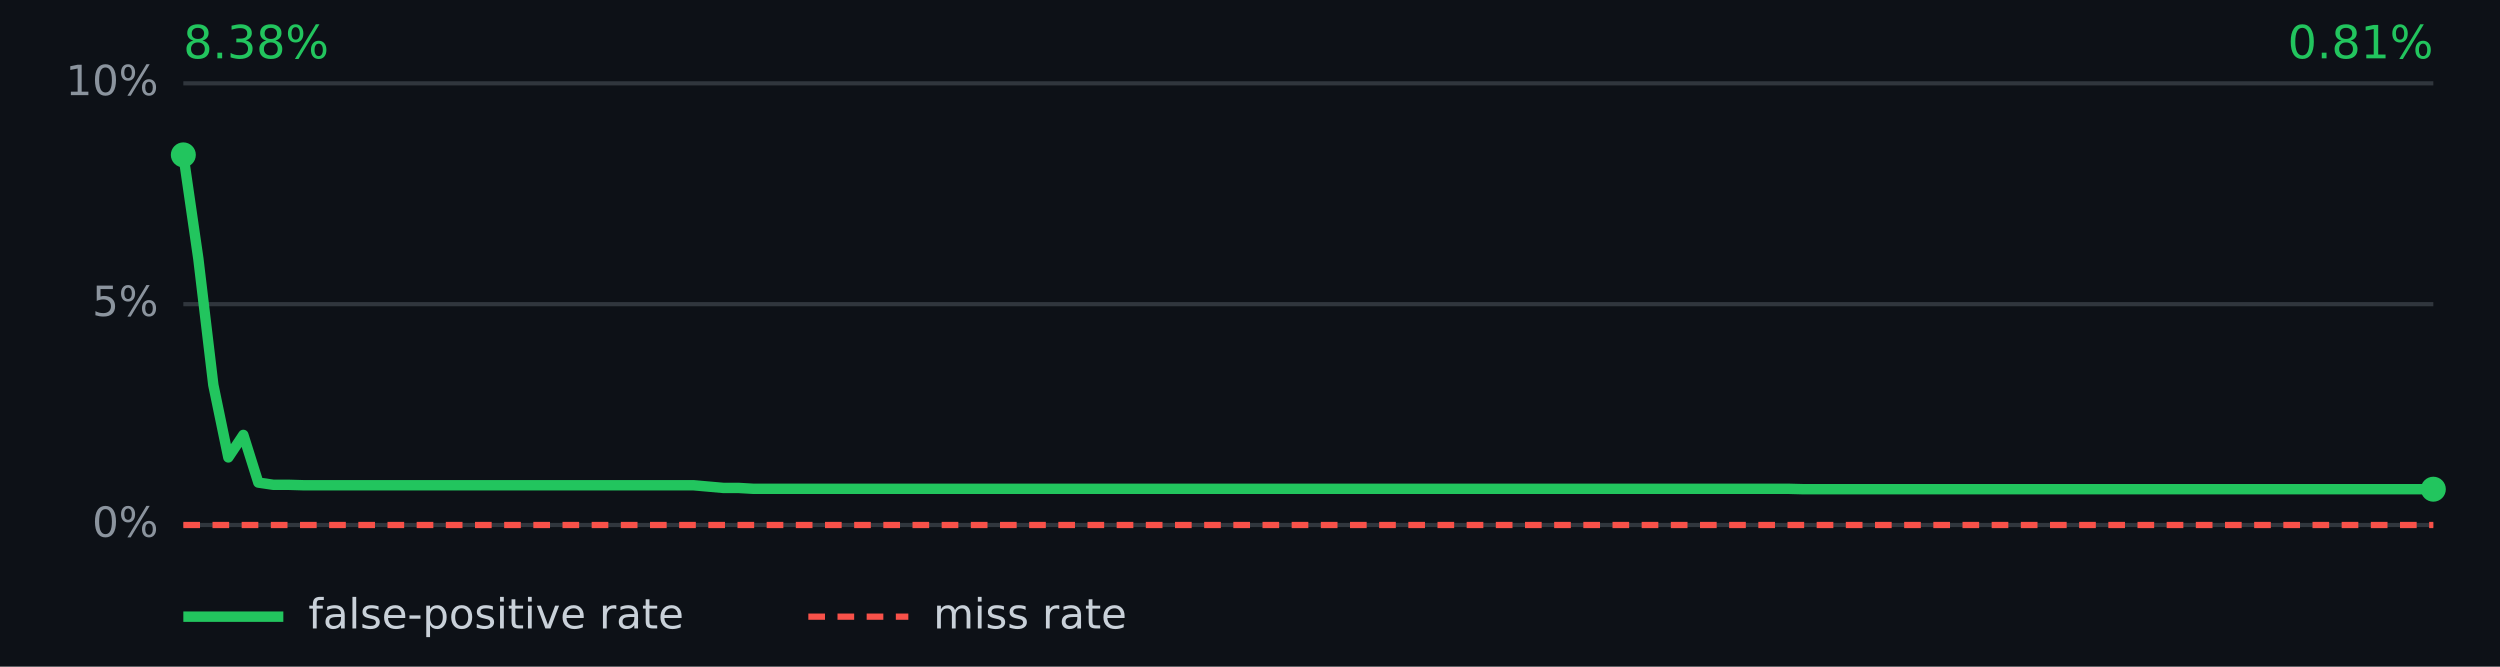
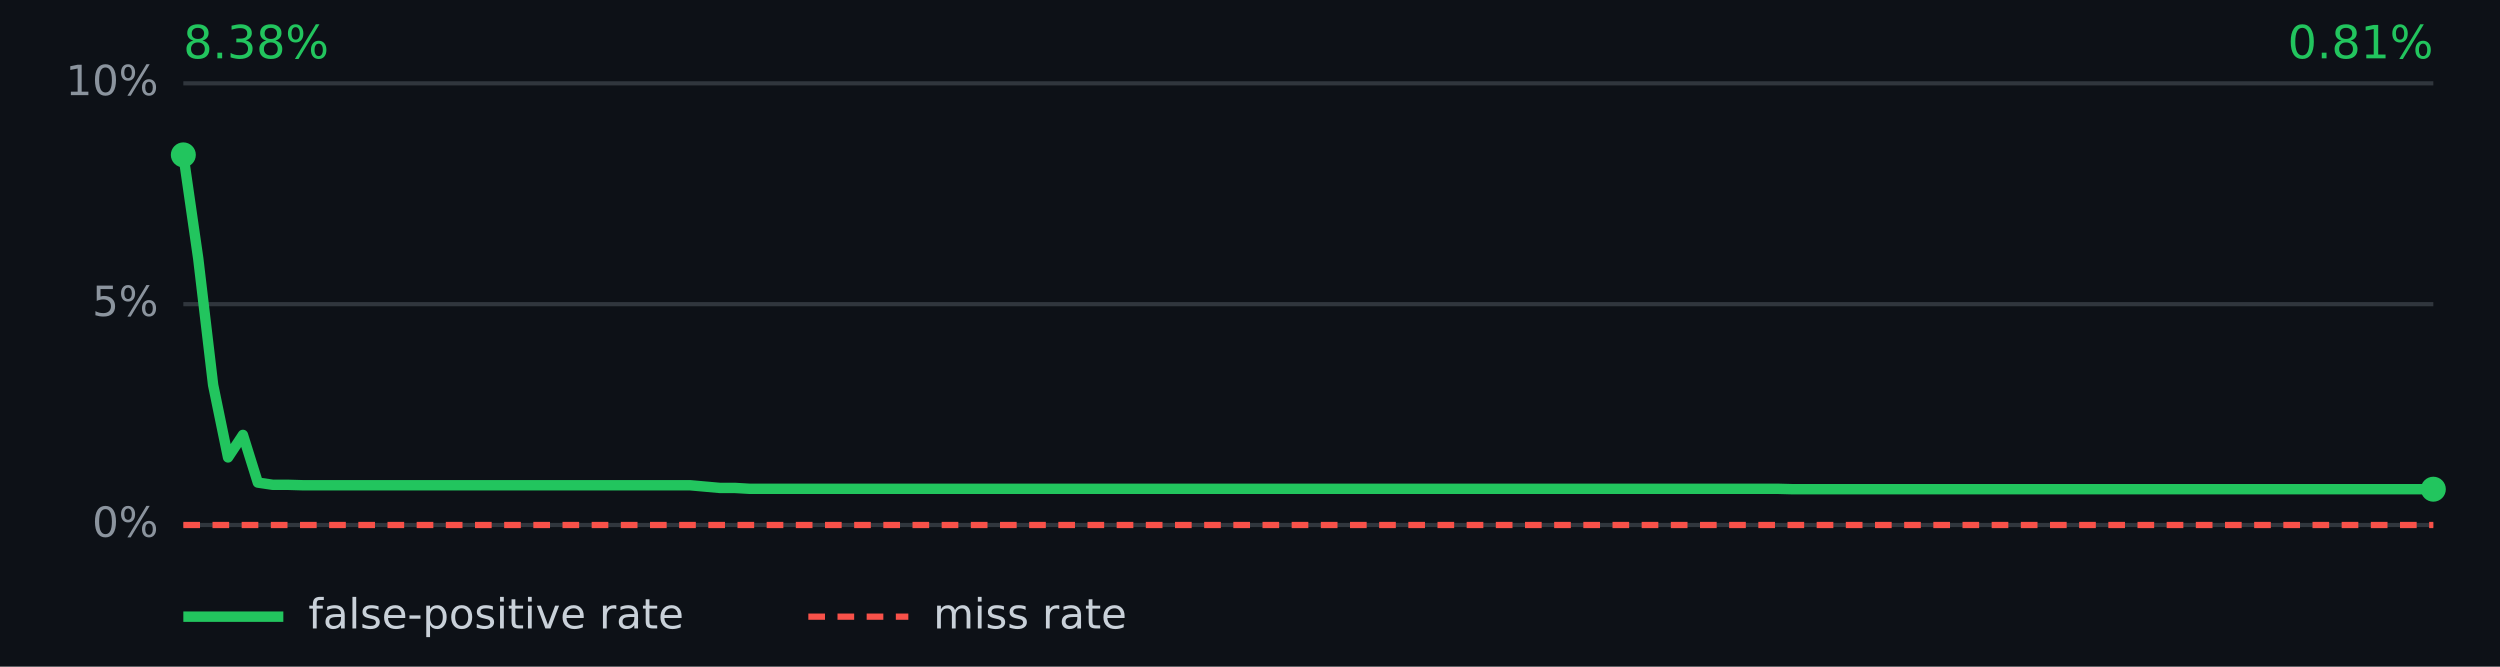
<svg xmlns="http://www.w3.org/2000/svg" width="600" height="160" role="img" aria-label="false-positive rate trend: 8.38% to 0.81%">
  <rect width="100%" height="160" fill="#0d1117" />
  <line x1="44" y1="20.00" x2="584" y2="20.00" stroke="#30363d" stroke-width="1" />
  <text x="38" y="20.00" font-family="Verdana,Geneva,DejaVu Sans,sans-serif" font-size="10" fill="#8b949e" text-anchor="end" dominant-baseline="middle">10%</text>
  <line x1="44" y1="73.00" x2="584" y2="73.00" stroke="#30363d" stroke-width="1" />
  <text x="38" y="73.00" font-family="Verdana,Geneva,DejaVu Sans,sans-serif" font-size="10" fill="#8b949e" text-anchor="end" dominant-baseline="middle">5%</text>
  <line x1="44" y1="126.00" x2="584" y2="126.00" stroke="#30363d" stroke-width="1" />
  <text x="38" y="126.00" font-family="Verdana,Geneva,DejaVu Sans,sans-serif" font-size="10" fill="#8b949e" text-anchor="end" dominant-baseline="middle">0%</text>
-   <polyline points="44.00,126.00 47.80,126.00 51.61,126.00 55.41,126.00 59.21,126.00 63.01,126.00 66.82,126.00 70.62,126.00 74.42,126.00 78.23,126.00 82.03,126.00 85.83,126.00 89.63,126.00 93.44,126.00 97.24,126.00 101.04,126.00 104.85,126.00 108.65,126.00 112.45,126.00 116.25,126.00 120.06,126.00 123.86,126.00 127.66,126.00 131.46,126.00 135.27,126.00 139.07,126.00 142.87,126.00 146.68,126.00 150.48,126.00 154.28,126.00 158.08,126.00 161.89,126.00 165.69,126.00 169.49,126.00 173.30,126.00 177.10,126.00 180.90,126.00 184.70,126.00 188.51,126.00 192.31,126.00 196.11,126.00 199.92,126.00 203.72,126.00 207.52,126.00 211.32,126.00 215.13,126.00 218.93,126.00 222.73,126.00 226.54,126.00 230.34,126.00 234.14,126.00 237.94,126.00 241.75,126.00 245.55,126.00 249.35,126.00 253.15,126.00 256.96,126.00 260.76,126.00 264.56,126.00 268.37,126.00 272.17,126.00 275.97,126.00 279.77,126.00 283.58,126.00 287.38,126.00 291.18,126.00 294.99,126.00 298.79,126.00 302.59,126.00 306.39,126.00 310.20,126.00 314.00,126.00 317.80,126.00 321.61,126.00 325.41,126.00 329.21,126.00 333.01,126.00 336.82,126.00 340.62,126.00 344.42,126.00 348.23,126.00 352.03,126.00 355.83,126.00 359.63,126.00 363.44,126.00 367.24,126.00 371.04,126.00 374.85,126.00 378.65,126.00 382.45,126.00 386.25,126.00 390.06,126.00 393.86,126.00 397.66,126.00 401.46,126.00 405.27,126.00 409.07,126.00 412.87,126.00 416.68,126.00 420.48,126.00 424.28,126.00 428.08,126.00 431.89,126.00 435.69,126.00 439.49,126.00 443.30,126.00 447.10,126.00 450.90,126.00 454.70,126.00 458.51,126.00 462.31,126.00 466.11,126.00 469.92,126.00 473.72,126.00 477.52,126.00 481.32,126.00 485.13,126.00 488.93,126.00 492.73,126.00 496.54,126.00 500.34,126.00 504.14,126.00 507.94,126.00 511.75,126.00 515.55,126.00 519.35,126.00 523.15,126.00 526.96,126.00 530.76,126.00 534.56,126.00 538.37,126.00 542.17,126.00 545.97,126.00 549.77,126.00 553.58,126.00 557.38,126.00 561.18,126.00 564.99,126.00 568.79,126.00 572.59,126.00 576.39,126.00 580.20,126.00 584.00,126.00" fill="none" stroke="#f85149" stroke-width="1.5" stroke-dasharray="4,3" />
-   <polyline points="44.00,37.17 47.60,62.08 51.20,92.40 54.80,109.78 58.40,104.38 62.00,115.82 65.60,116.35 69.20,116.35 72.80,116.46 76.40,116.46 80.00,116.46 83.60,116.46 87.20,116.46 90.80,116.46 94.40,116.46 98.00,116.46 101.60,116.46 105.20,116.46 108.80,116.46 112.40,116.46 116.00,116.46 119.60,116.46 123.20,116.46 126.80,116.46 130.40,116.46 134.00,116.46 137.60,116.46 141.20,116.46 144.80,116.46 148.40,116.46 152.00,116.46 155.60,116.46 159.20,116.46 162.80,116.46 166.40,116.46 170.00,116.78 173.60,117.10 177.20,117.10 180.80,117.31 184.40,117.31 188.00,117.31 191.60,117.31 195.20,117.31 198.80,117.31 202.40,117.31 206.00,117.31 209.60,117.31 213.20,117.31 216.80,117.31 220.40,117.31 224.00,117.31 227.60,117.31 231.20,117.31 234.80,117.31 238.40,117.31 242.00,117.31 245.60,117.31 249.20,117.31 252.80,117.31 256.40,117.31 260.00,117.31 263.60,117.31 267.20,117.31 270.80,117.31 274.40,117.31 278.00,117.31 281.60,117.31 285.20,117.31 288.80,117.31 292.40,117.31 296.00,117.31 299.60,117.31 303.20,117.31 306.80,117.31 310.40,117.31 314.00,117.31 317.60,117.31 321.20,117.31 324.80,117.31 328.40,117.31 332.00,117.31 335.60,117.31 339.20,117.31 342.80,117.31 346.40,117.31 350.00,117.31 353.60,117.31 357.20,117.31 360.80,117.31 364.40,117.31 368.00,117.31 371.60,117.31 375.20,117.31 378.80,117.31 382.40,117.31 386.00,117.31 389.60,117.31 393.20,117.31 396.80,117.31 400.40,117.31 404.00,117.31 407.60,117.31 411.20,117.31 414.80,117.31 418.40,117.31 422.00,117.31 425.60,117.31 429.20,117.31 432.80,117.41 436.40,117.41 440.00,117.41 443.60,117.41 447.20,117.41 450.80,117.41 454.40,117.41 458.00,117.41 461.60,117.41 465.20,117.41 468.80,117.41 472.40,117.41 476.00,117.41 479.60,117.41 483.20,117.41 486.80,117.41 490.40,117.41 494.00,117.41 497.60,117.41 501.20,117.41 504.80,117.41 508.40,117.41 512.00,117.41 515.60,117.41 519.20,117.41 522.80,117.41 526.40,117.41 530.00,117.41 533.60,117.41 537.20,117.41 540.80,117.41 544.40,117.41 548.00,117.41 551.60,117.41 555.20,117.41 558.80,117.41 562.40,117.41 566.00,117.41 569.60,117.41 573.20,117.41 576.80,117.41 580.40,117.41 584.00,117.41" fill="none" stroke="#22c55e" stroke-width="2.5" stroke-linejoin="round" />
+   <polyline points="44.00,126.00 47.78,126.00 51.55,126.00 55.33,126.00 59.10,126.00 62.88,126.00 66.66,126.00 70.43,126.00 74.21,126.00 77.99,126.00 81.76,126.00 85.54,126.00 89.31,126.00 93.09,126.00 96.87,126.00 100.64,126.00 104.42,126.00 108.20,126.00 111.97,126.00 115.75,126.00 119.52,126.00 123.30,126.00 127.08,126.00 130.85,126.00 134.63,126.00 138.41,126.00 142.18,126.00 145.96,126.00 149.73,126.00 153.51,126.00 157.29,126.00 161.06,126.00 164.84,126.00 168.62,126.00 172.39,126.00 176.17,126.00 179.94,126.00 183.72,126.00 187.50,126.00 191.27,126.00 195.05,126.00 198.83,126.00 202.60,126.00 206.38,126.00 210.15,126.00 213.93,126.00 217.71,126.00 221.48,126.00 225.26,126.00 229.03,126.00 232.81,126.00 236.59,126.00 240.36,126.00 244.14,126.00 247.92,126.00 251.69,126.00 255.47,126.00 259.24,126.00 263.02,126.00 266.80,126.00 270.57,126.00 274.35,126.00 278.13,126.00 281.90,126.00 285.68,126.00 289.45,126.00 293.23,126.00 297.01,126.00 300.78,126.00 304.56,126.00 308.34,126.00 312.11,126.00 315.89,126.00 319.66,126.00 323.44,126.00 327.22,126.00 330.99,126.00 334.77,126.00 338.55,126.00 342.32,126.00 346.10,126.00 349.87,126.00 353.65,126.00 357.43,126.00 361.20,126.00 364.98,126.00 368.76,126.00 372.53,126.00 376.31,126.00 380.08,126.00 383.86,126.00 387.64,126.00 391.41,126.00 395.19,126.00 398.97,126.00 402.74,126.00 406.52,126.00 410.29,126.00 414.07,126.00 417.85,126.00 421.62,126.00 425.40,126.00 429.17,126.00 432.95,126.00 436.73,126.00 440.50,126.00 444.28,126.00 448.06,126.00 451.83,126.00 455.61,126.00 459.38,126.00 463.16,126.00 466.94,126.00 470.71,126.00 474.49,126.00 478.27,126.00 482.04,126.00 485.82,126.00 489.59,126.00 493.37,126.00 497.15,126.00 500.92,126.00 504.70,126.00 508.48,126.00 512.25,126.00 516.03,126.00 519.80,126.00 523.58,126.00 527.36,126.00 531.13,126.00 534.91,126.00 538.69,126.00 542.46,126.00 546.24,126.00 550.01,126.00 553.79,126.00 557.57,126.00 561.34,126.00 565.12,126.00 568.90,126.00 572.67,126.00 576.45,126.00 580.22,126.00 584.00,126.00" fill="none" stroke="#f85149" stroke-width="1.5" stroke-dasharray="4,3" />
+   <polyline points="44.00,37.17 47.58,62.08 51.15,92.40 54.73,109.78 58.30,104.38 61.88,115.82 65.46,116.35 69.03,116.35 72.61,116.46 76.19,116.46 79.76,116.46 83.34,116.46 86.91,116.46 90.49,116.46 94.07,116.46 97.64,116.46 101.22,116.46 104.79,116.46 108.37,116.46 111.95,116.46 115.52,116.46 119.10,116.46 122.68,116.46 126.25,116.46 129.83,116.46 133.40,116.46 136.98,116.46 140.56,116.46 144.13,116.46 147.71,116.46 151.28,116.46 154.86,116.46 158.44,116.46 162.01,116.46 165.59,116.46 169.17,116.78 172.74,117.10 176.32,117.10 179.89,117.31 183.47,117.31 187.05,117.31 190.62,117.31 194.20,117.31 197.77,117.31 201.35,117.31 204.93,117.31 208.50,117.31 212.08,117.31 215.66,117.31 219.23,117.31 222.81,117.31 226.38,117.31 229.96,117.31 233.54,117.31 237.11,117.31 240.69,117.31 244.26,117.31 247.84,117.31 251.42,117.31 254.99,117.31 258.57,117.31 262.15,117.31 265.72,117.31 269.30,117.31 272.87,117.31 276.45,117.31 280.03,117.31 283.60,117.31 287.18,117.31 290.75,117.31 294.33,117.31 297.91,117.31 301.48,117.31 305.06,117.31 308.64,117.31 312.21,117.31 315.79,117.31 319.36,117.31 322.94,117.31 326.52,117.31 330.09,117.31 333.67,117.31 337.25,117.31 340.82,117.31 344.40,117.31 347.97,117.31 351.55,117.31 355.13,117.31 358.70,117.31 362.28,117.31 365.85,117.31 369.43,117.31 373.01,117.31 376.58,117.31 380.16,117.31 383.74,117.31 387.31,117.31 390.89,117.31 394.46,117.31 398.04,117.31 401.62,117.31 405.19,117.31 408.77,117.31 412.34,117.31 415.92,117.31 419.50,117.31 423.07,117.31 426.65,117.31 430.23,117.41 433.80,117.41 437.38,117.41 440.95,117.41 444.53,117.41 448.11,117.41 451.68,117.41 455.26,117.41 458.83,117.41 462.41,117.41 465.99,117.41 469.56,117.41 473.14,117.41 476.72,117.41 480.29,117.41 483.87,117.41 487.44,117.41 491.02,117.41 494.60,117.41 498.17,117.41 501.75,117.41 505.32,117.41 508.90,117.41 512.48,117.41 516.05,117.41 519.63,117.41 523.21,117.41 526.78,117.41 530.36,117.41 533.93,117.41 537.51,117.41 541.09,117.41 544.66,117.41 548.24,117.41 551.81,117.41 555.39,117.41 558.97,117.41 562.54,117.41 566.12,117.41 569.70,117.41 573.27,117.41 576.85,117.41 580.42,117.41 584.00,117.41" fill="none" stroke="#22c55e" stroke-width="2.5" stroke-linejoin="round" />
  <circle cx="44.00" cy="37.17" r="3" fill="#22c55e" />
  <circle cx="584.00" cy="117.41" r="3" fill="#22c55e" />
  <text x="44.00" y="14" font-family="Verdana,Geneva,DejaVu Sans,sans-serif" font-size="11" fill="#22c55e" text-anchor="start">8.38%</text>
  <text x="584.00" y="14" font-family="Verdana,Geneva,DejaVu Sans,sans-serif" font-size="11" fill="#22c55e" text-anchor="end">0.81%</text>
  <line x1="44" y1="148" x2="68" y2="148" stroke="#22c55e" stroke-width="2.5" />
  <text x="74" y="148" font-family="Verdana,Geneva,DejaVu Sans,sans-serif" font-size="10" fill="#c9d1d9" dominant-baseline="middle">false-positive rate</text>
  <line x1="194" y1="148" x2="218" y2="148" stroke="#f85149" stroke-width="1.5" stroke-dasharray="4,3" />
  <text x="224" y="148" font-family="Verdana,Geneva,DejaVu Sans,sans-serif" font-size="10" fill="#c9d1d9" dominant-baseline="middle">miss rate</text>
</svg>
